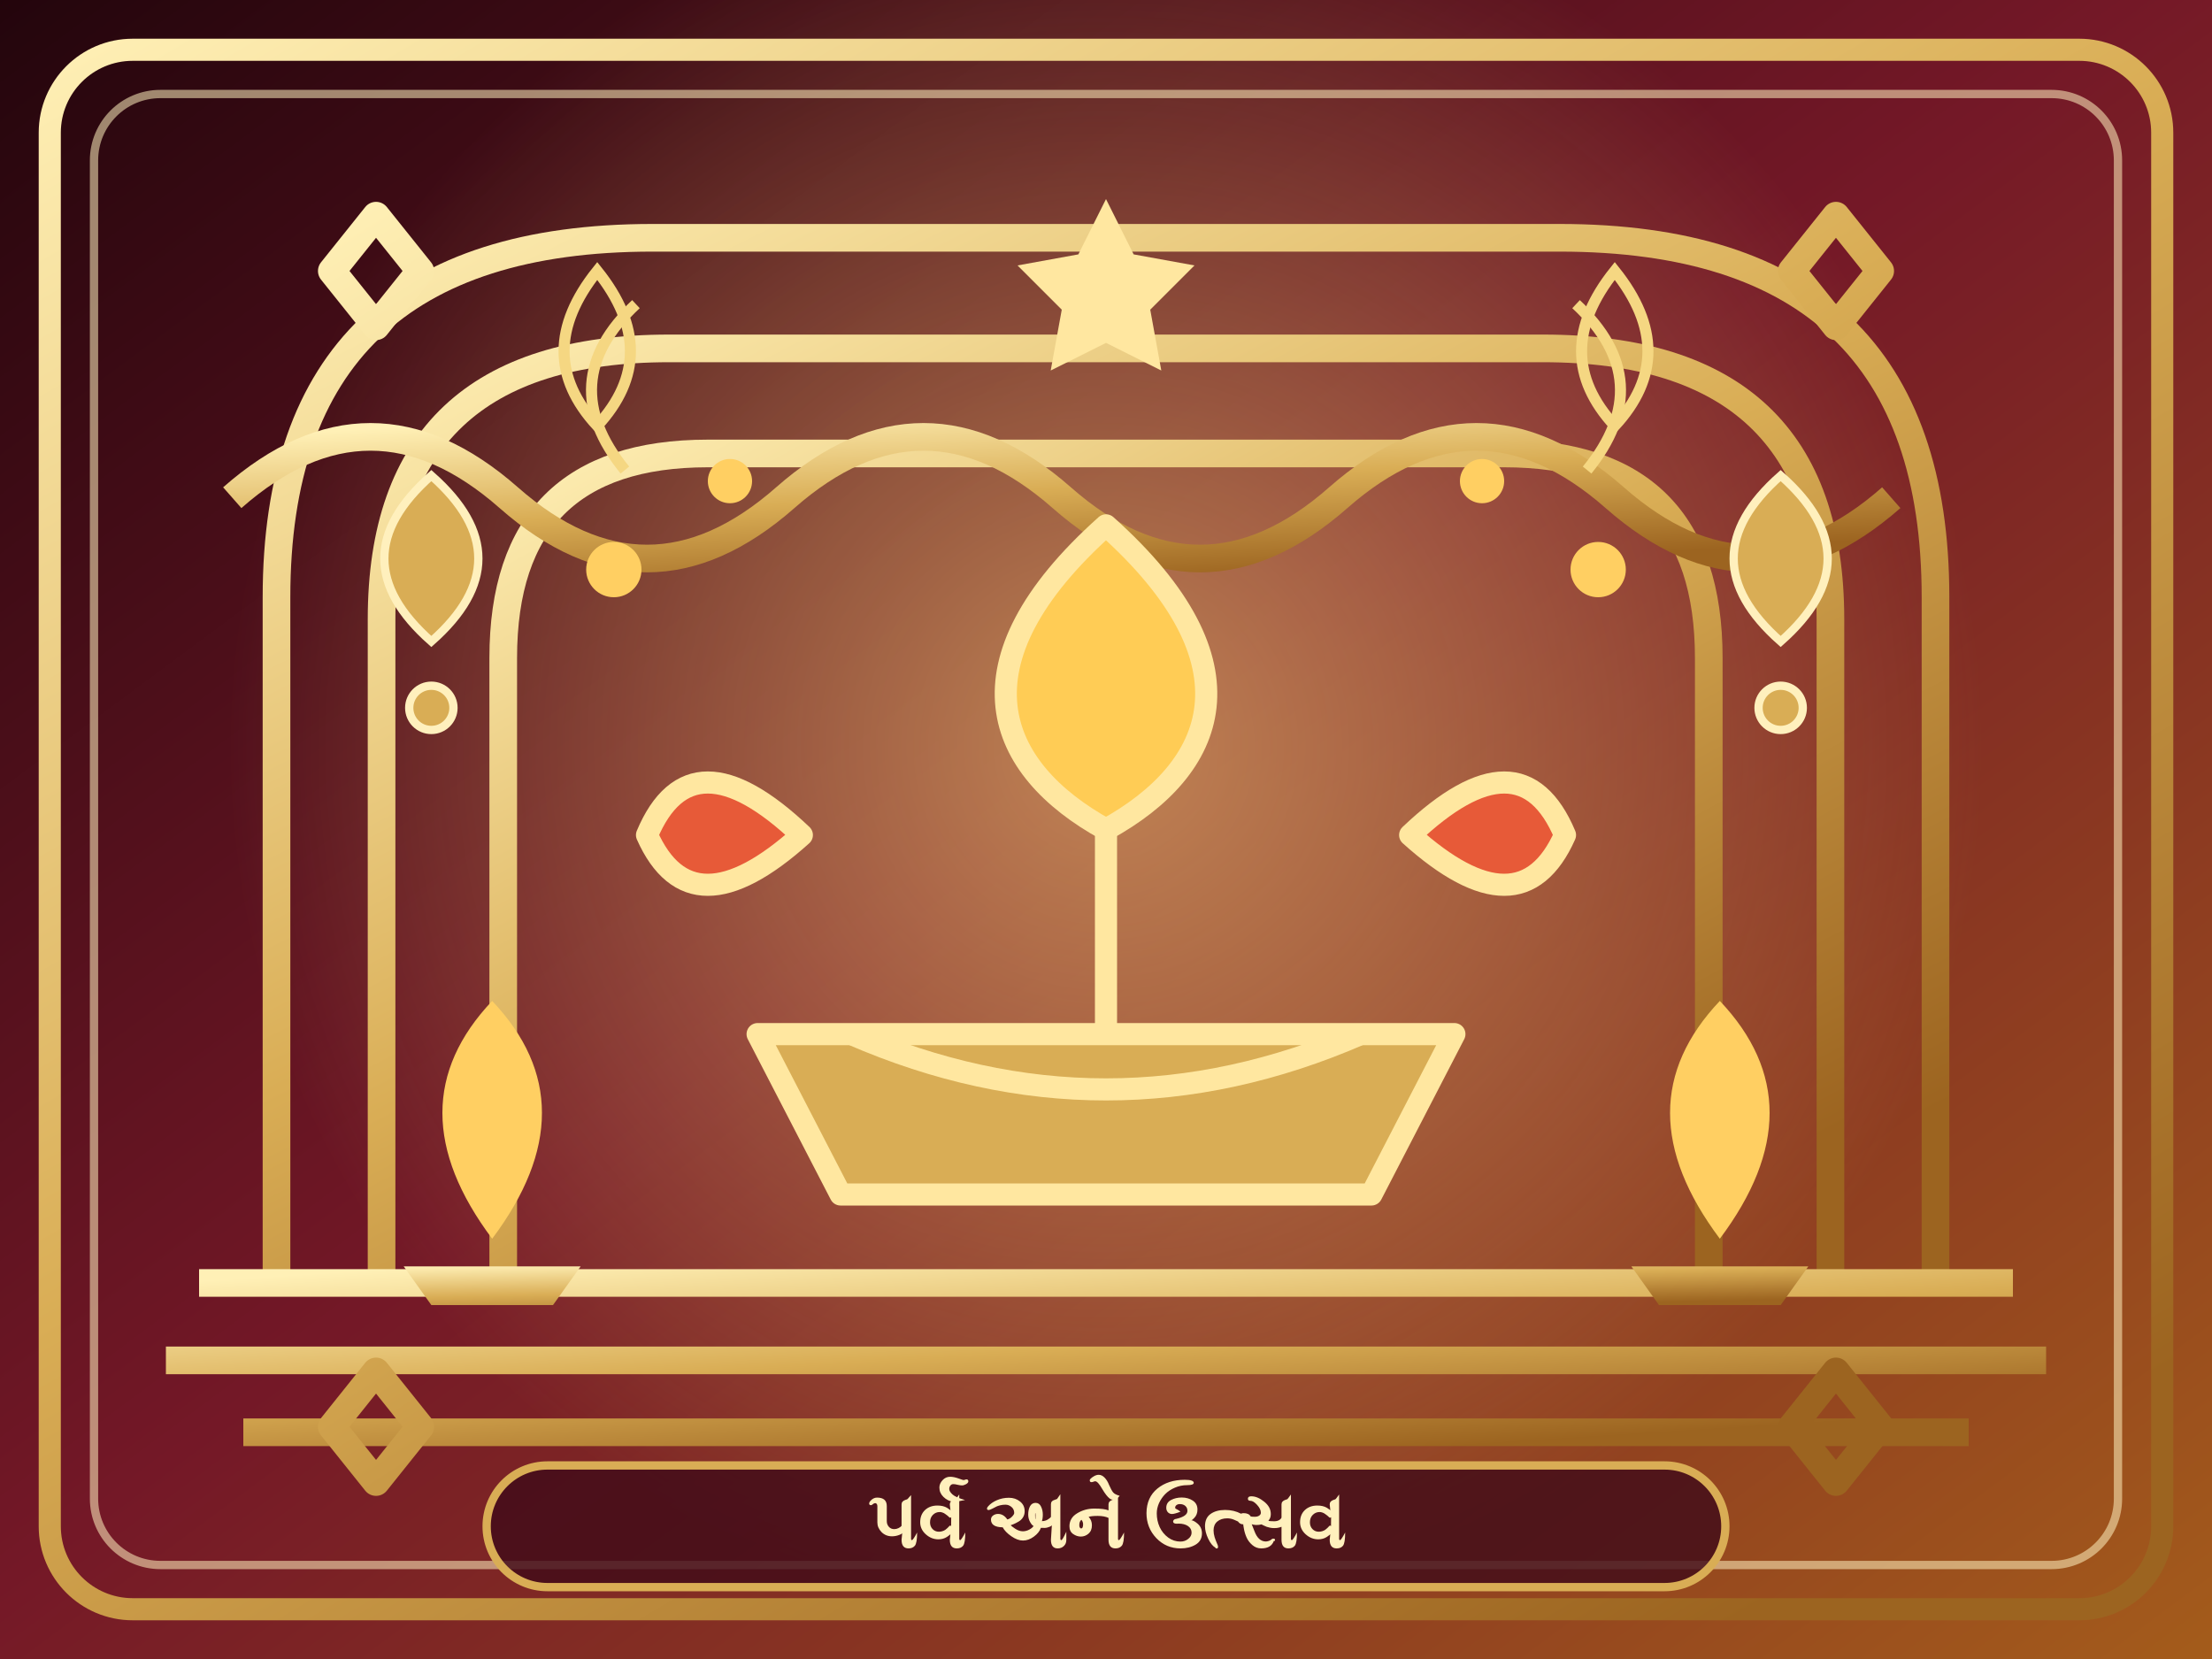
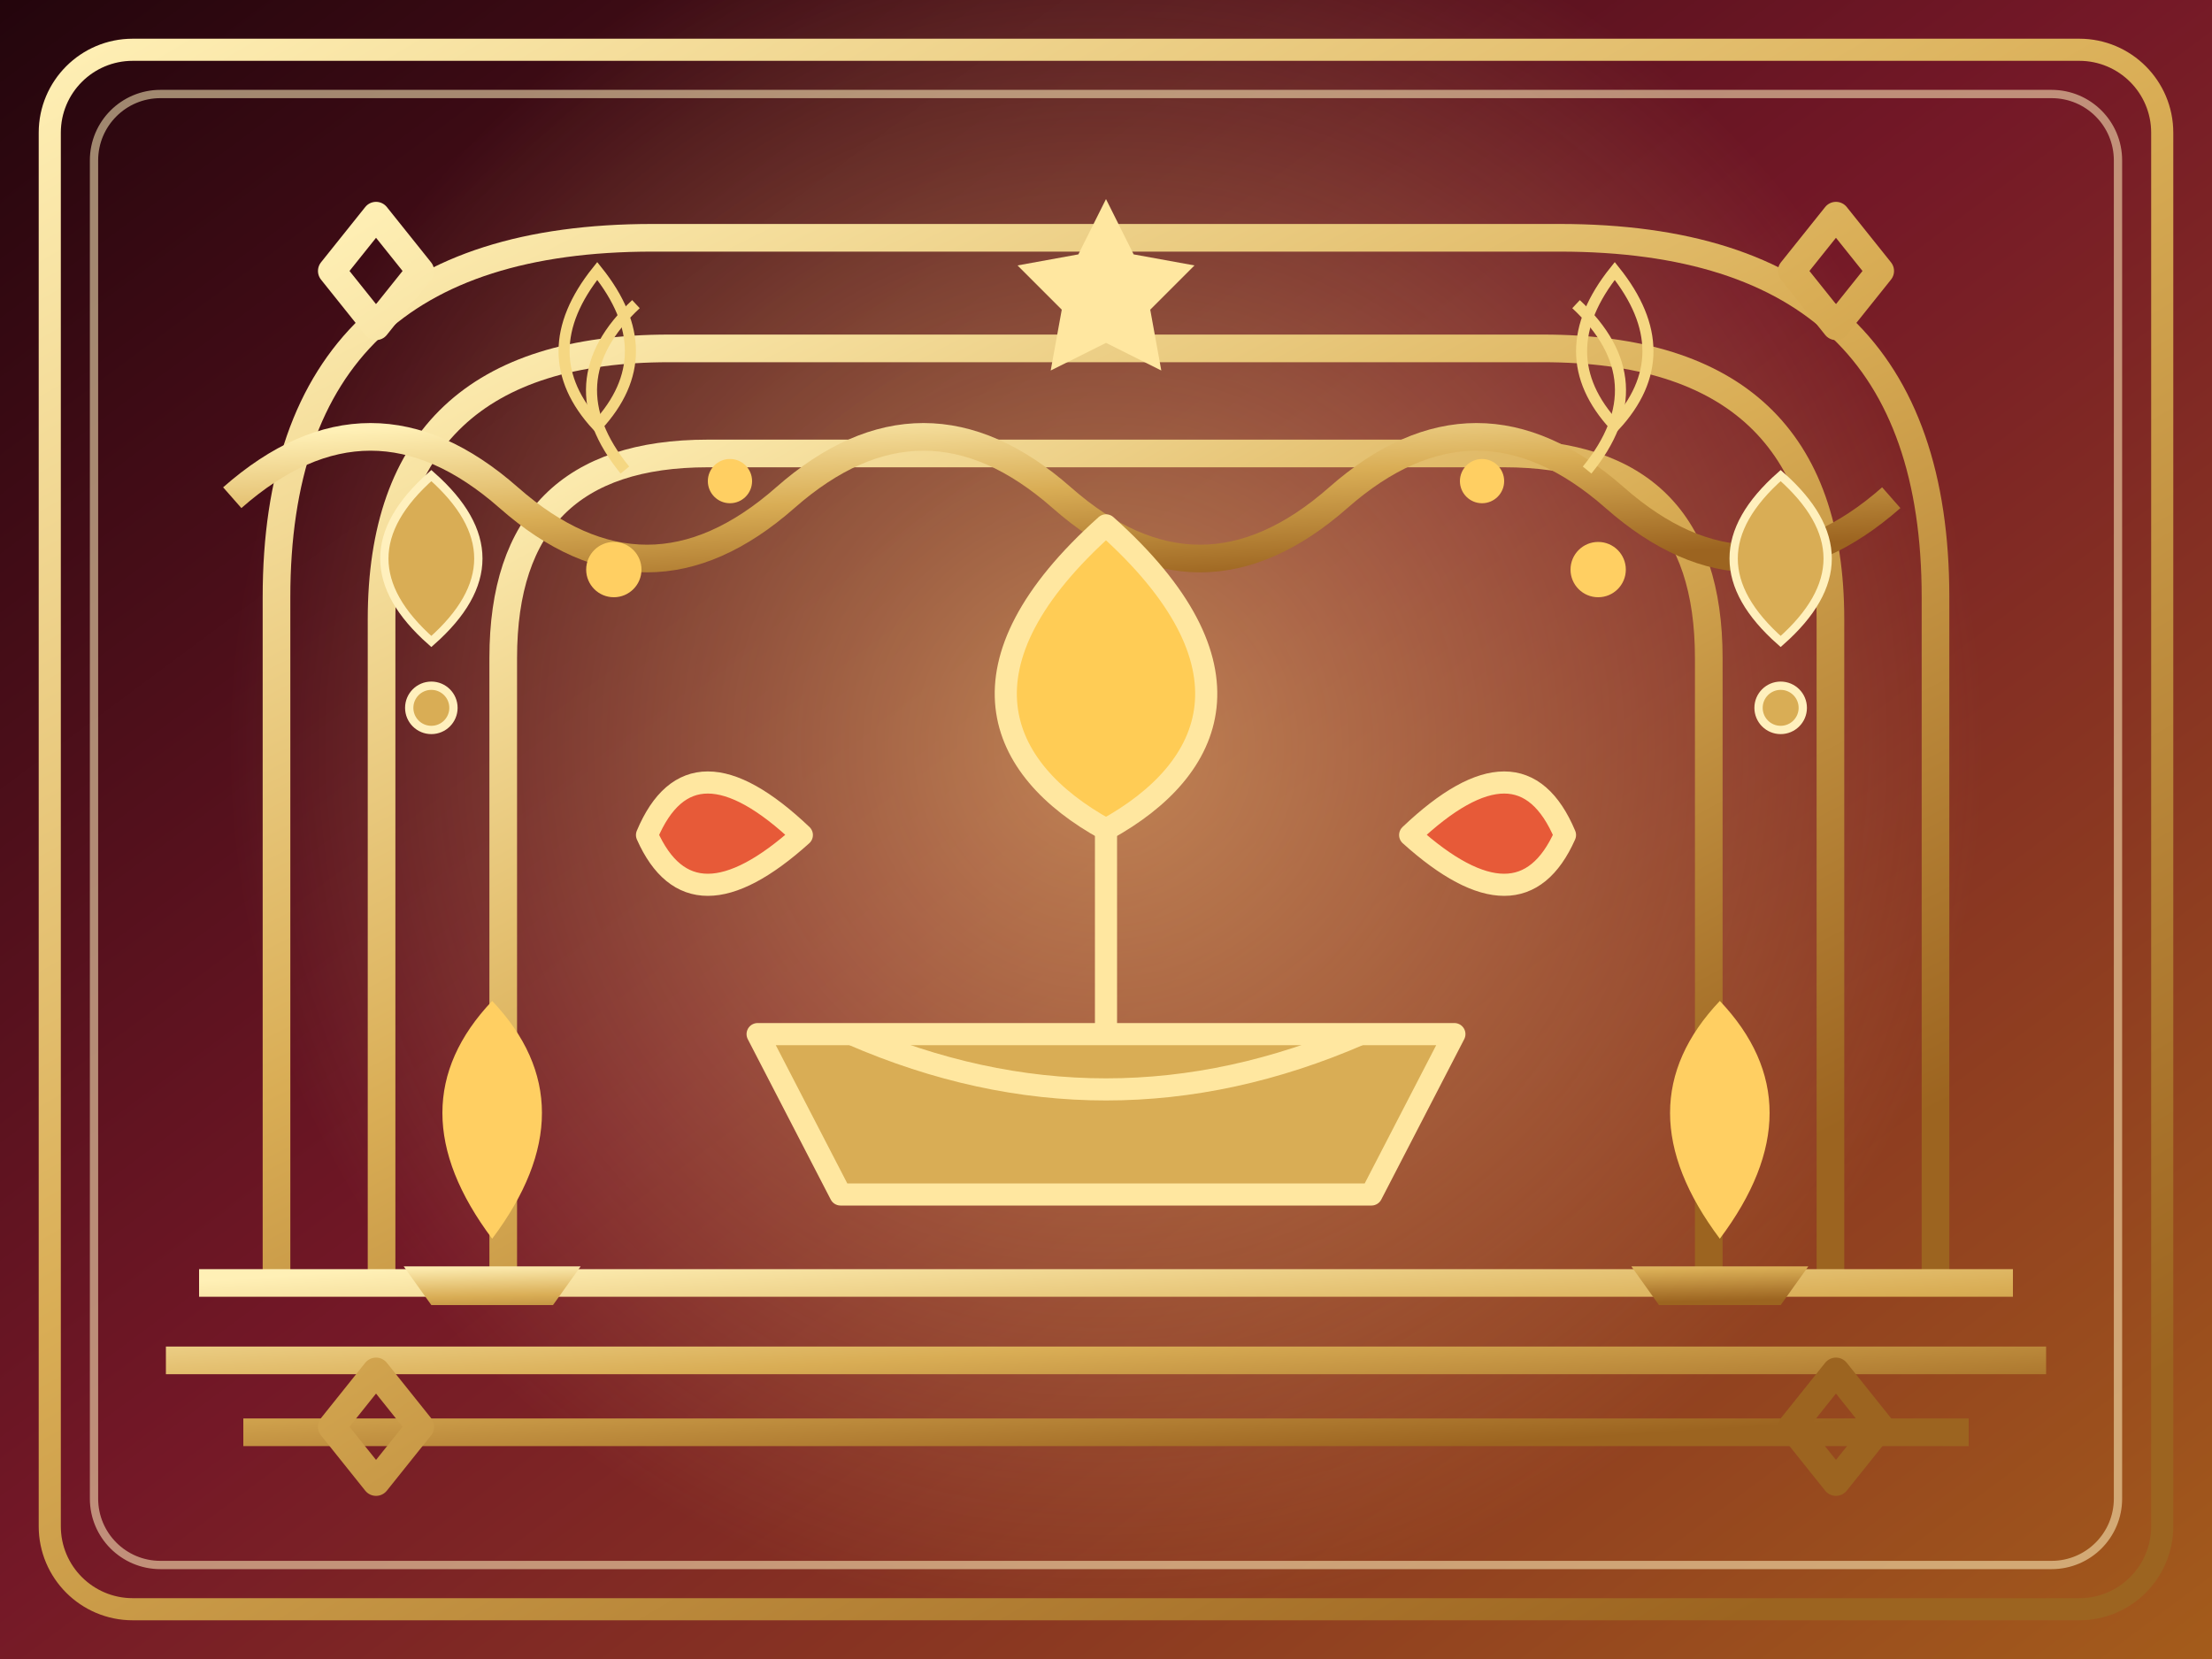
<svg xmlns="http://www.w3.org/2000/svg" viewBox="0 0 400 300" role="img" aria-label="પર્વ અને ઉત્સવ">
  <defs>
    <linearGradient id="bg" x1="0" y1="0" x2="1" y2="1">
      <stop stop-color="#23050c" />
      <stop offset=".48" stop-color="#741827" />
      <stop offset="1" stop-color="#a45c1b" />
    </linearGradient>
    <linearGradient id="gold" x1="0" y1="0" x2="0.8" y2="1">
      <stop stop-color="#fff0b6" />
      <stop offset=".5" stop-color="#d9ad55" />
      <stop offset="1" stop-color="#9c6420" />
    </linearGradient>
    <radialGradient id="glow">
      <stop stop-color="#ffdc7a" stop-opacity=".55" />
      <stop offset="1" stop-color="#ffdc7a" stop-opacity="0" />
    </radialGradient>
  </defs>
  <rect width="400" height="300" fill="url(#bg)" />
  <circle cx="200" cy="135" r="160" fill="url(#glow)" />
  <rect x="9" y="9" width="382" height="282" rx="15" fill="none" stroke="url(#gold)" stroke-width="4" />
  <rect x="17" y="17" width="366" height="266" rx="12" fill="none" stroke="#fff0bd" stroke-opacity=".55" stroke-width="1.5" />
  <g fill="none" stroke="url(#gold)" stroke-width="5" stroke-linejoin="round">
    <path d="M50 231V108Q50 43 118 43H282Q350 43 350 108V231" />
    <path d="M69 231V112Q69 63 121 63H279Q331 63 331 112V231" />
    <path d="M91 231V119Q91 82 128 82H272Q309 82 309 119V231" />
    <path d="M36 232h328M30 246h340M44 259h312" />
    <path d="M42 90q25-22 50 0t50 0 50 0 50 0 50 0 50 0" />
    <path d="M68 39l8 10-8 10-8-10zM332 39l8 10-8 10-8-10zM68 248l8 10-8 10-8-10zM332 248l8 10-8 10-8-10z" />
  </g>
  <g fill="#d9ad55" stroke="#fff0bd" stroke-width="1.5">
    <path d="M78 116q-17-15 0-30 17 15 0 30z" />
    <path d="M322 116q-17-15 0-30 17 15 0 30z" />
    <circle cx="78" cy="128" r="4" />
    <circle cx="322" cy="128" r="4" />
  </g>
  <g fill="none" stroke="#f5d782" stroke-width="2">
    <path d="M108 49q-12 15 0 28 12-13 0-28zm184 0q-12 15 0 28 12-13 0-28z" />
    <path d="M115 55q-15 14-2 30m172-30q15 14 2 30" />
  </g>
  <g stroke="#ffe7a0" stroke-width="4" stroke-linejoin="round">
    <path d="M200 95c-28 25-20 44 0 55 20-11 28-30 0-55z" fill="#ffcc55" />
    <path d="M145 151q-20-19-28 0 8 18 28 0zm110 0q20-19 28 0-8 18-28 0z" fill="#e75a38" />
    <path d="M137 187h126l-15 29h-96z" fill="#d9ad55" />
    <path d="M154 187q46 20 92 0" fill="none" />
    <path d="M200 150v36" fill="none" />
  </g>
  <g fill="#ffcf62">
    <circle cx="111" cy="103" r="5" />
    <circle cx="289" cy="103" r="5" />
    <circle cx="132" cy="87" r="4" />
    <circle cx="268" cy="87" r="4" />
  </g>
  <g>
    <path d="M89 224q-18-24 0-43 18 19 0 43zM311 224q-18-24 0-43 18 19 0 43z" fill="#ffcf62" />
    <path d="M73 229h32l-5 7H78zM295 229h32l-5 7h-22z" fill="url(#gold)" />
    <path d="M200 36l5 10 11 2-8 8 2 11-10-5-10 5 2-11-8-8 11-2z" fill="#ffe7a0" />
  </g>
-   <rect x="88" y="265" width="224" height="22" rx="11" fill="#410c19" fill-opacity=".82" stroke="#d9ad55" stroke-width="1.5" />
-   <text x="200" y="280" text-anchor="middle" font-family="serif" font-size="14" font-weight="700" fill="#fff0bd">પર્વ અને ઉત્સવ</text>
</svg>
